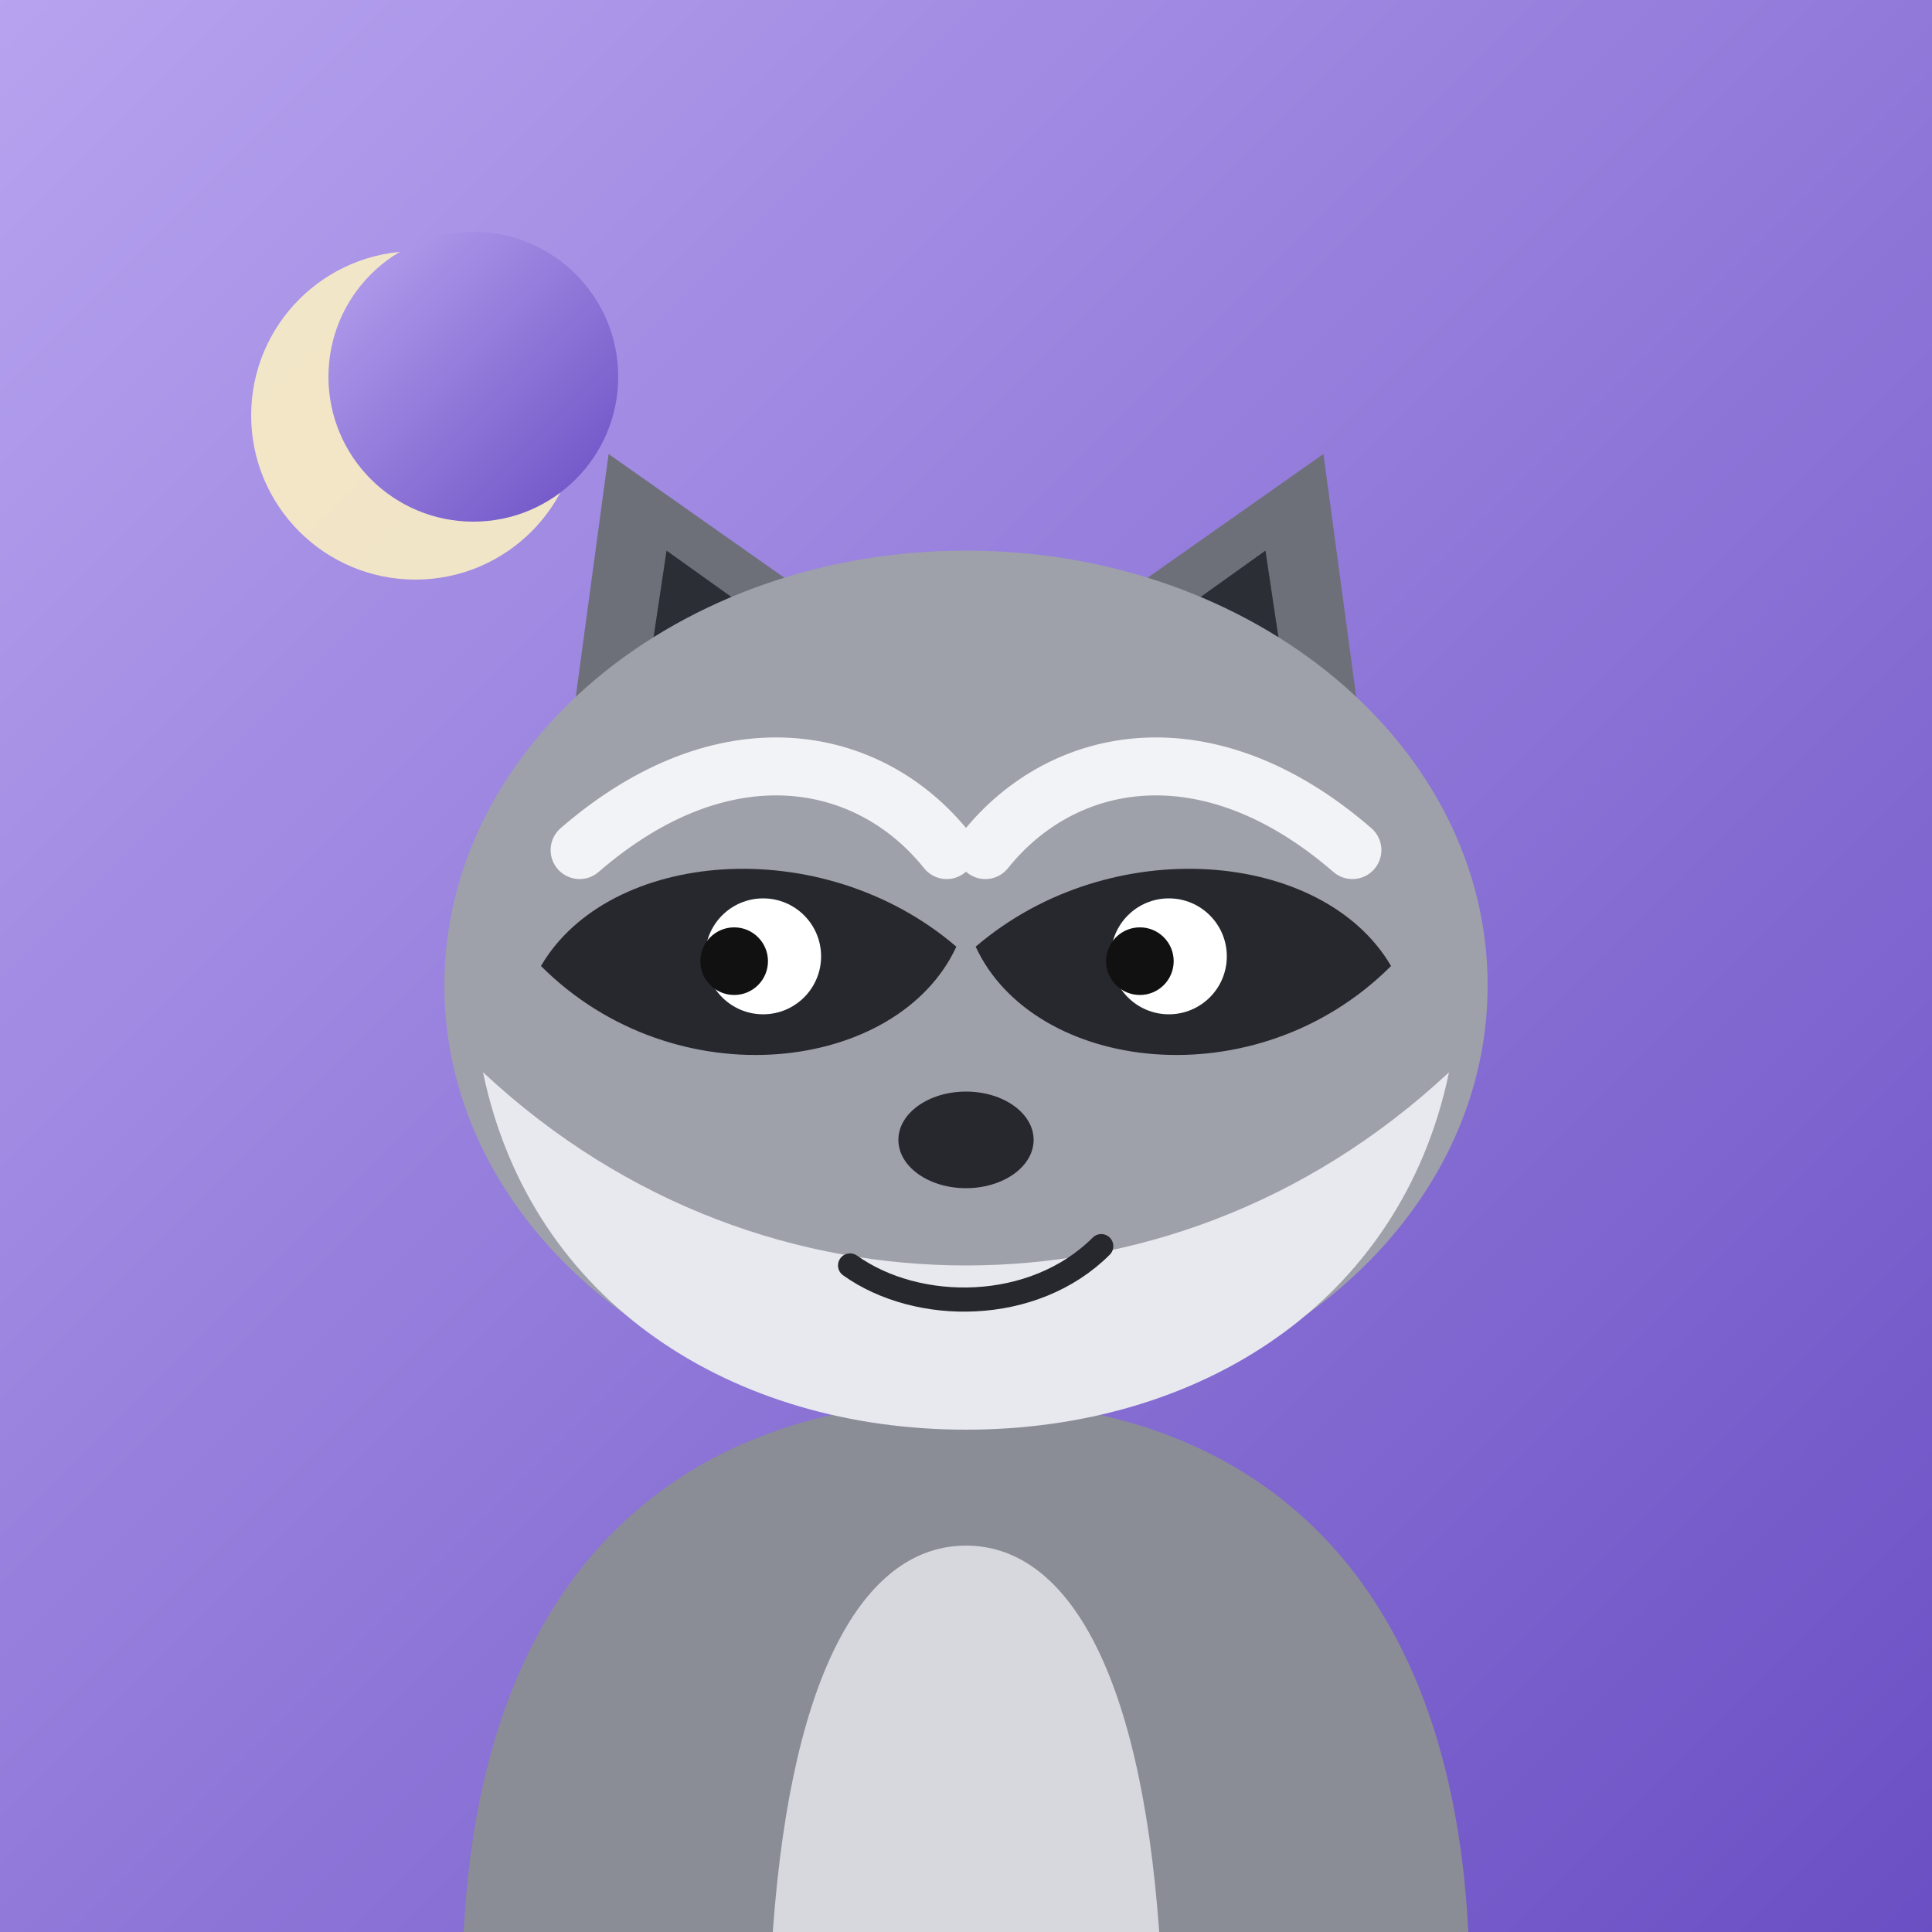
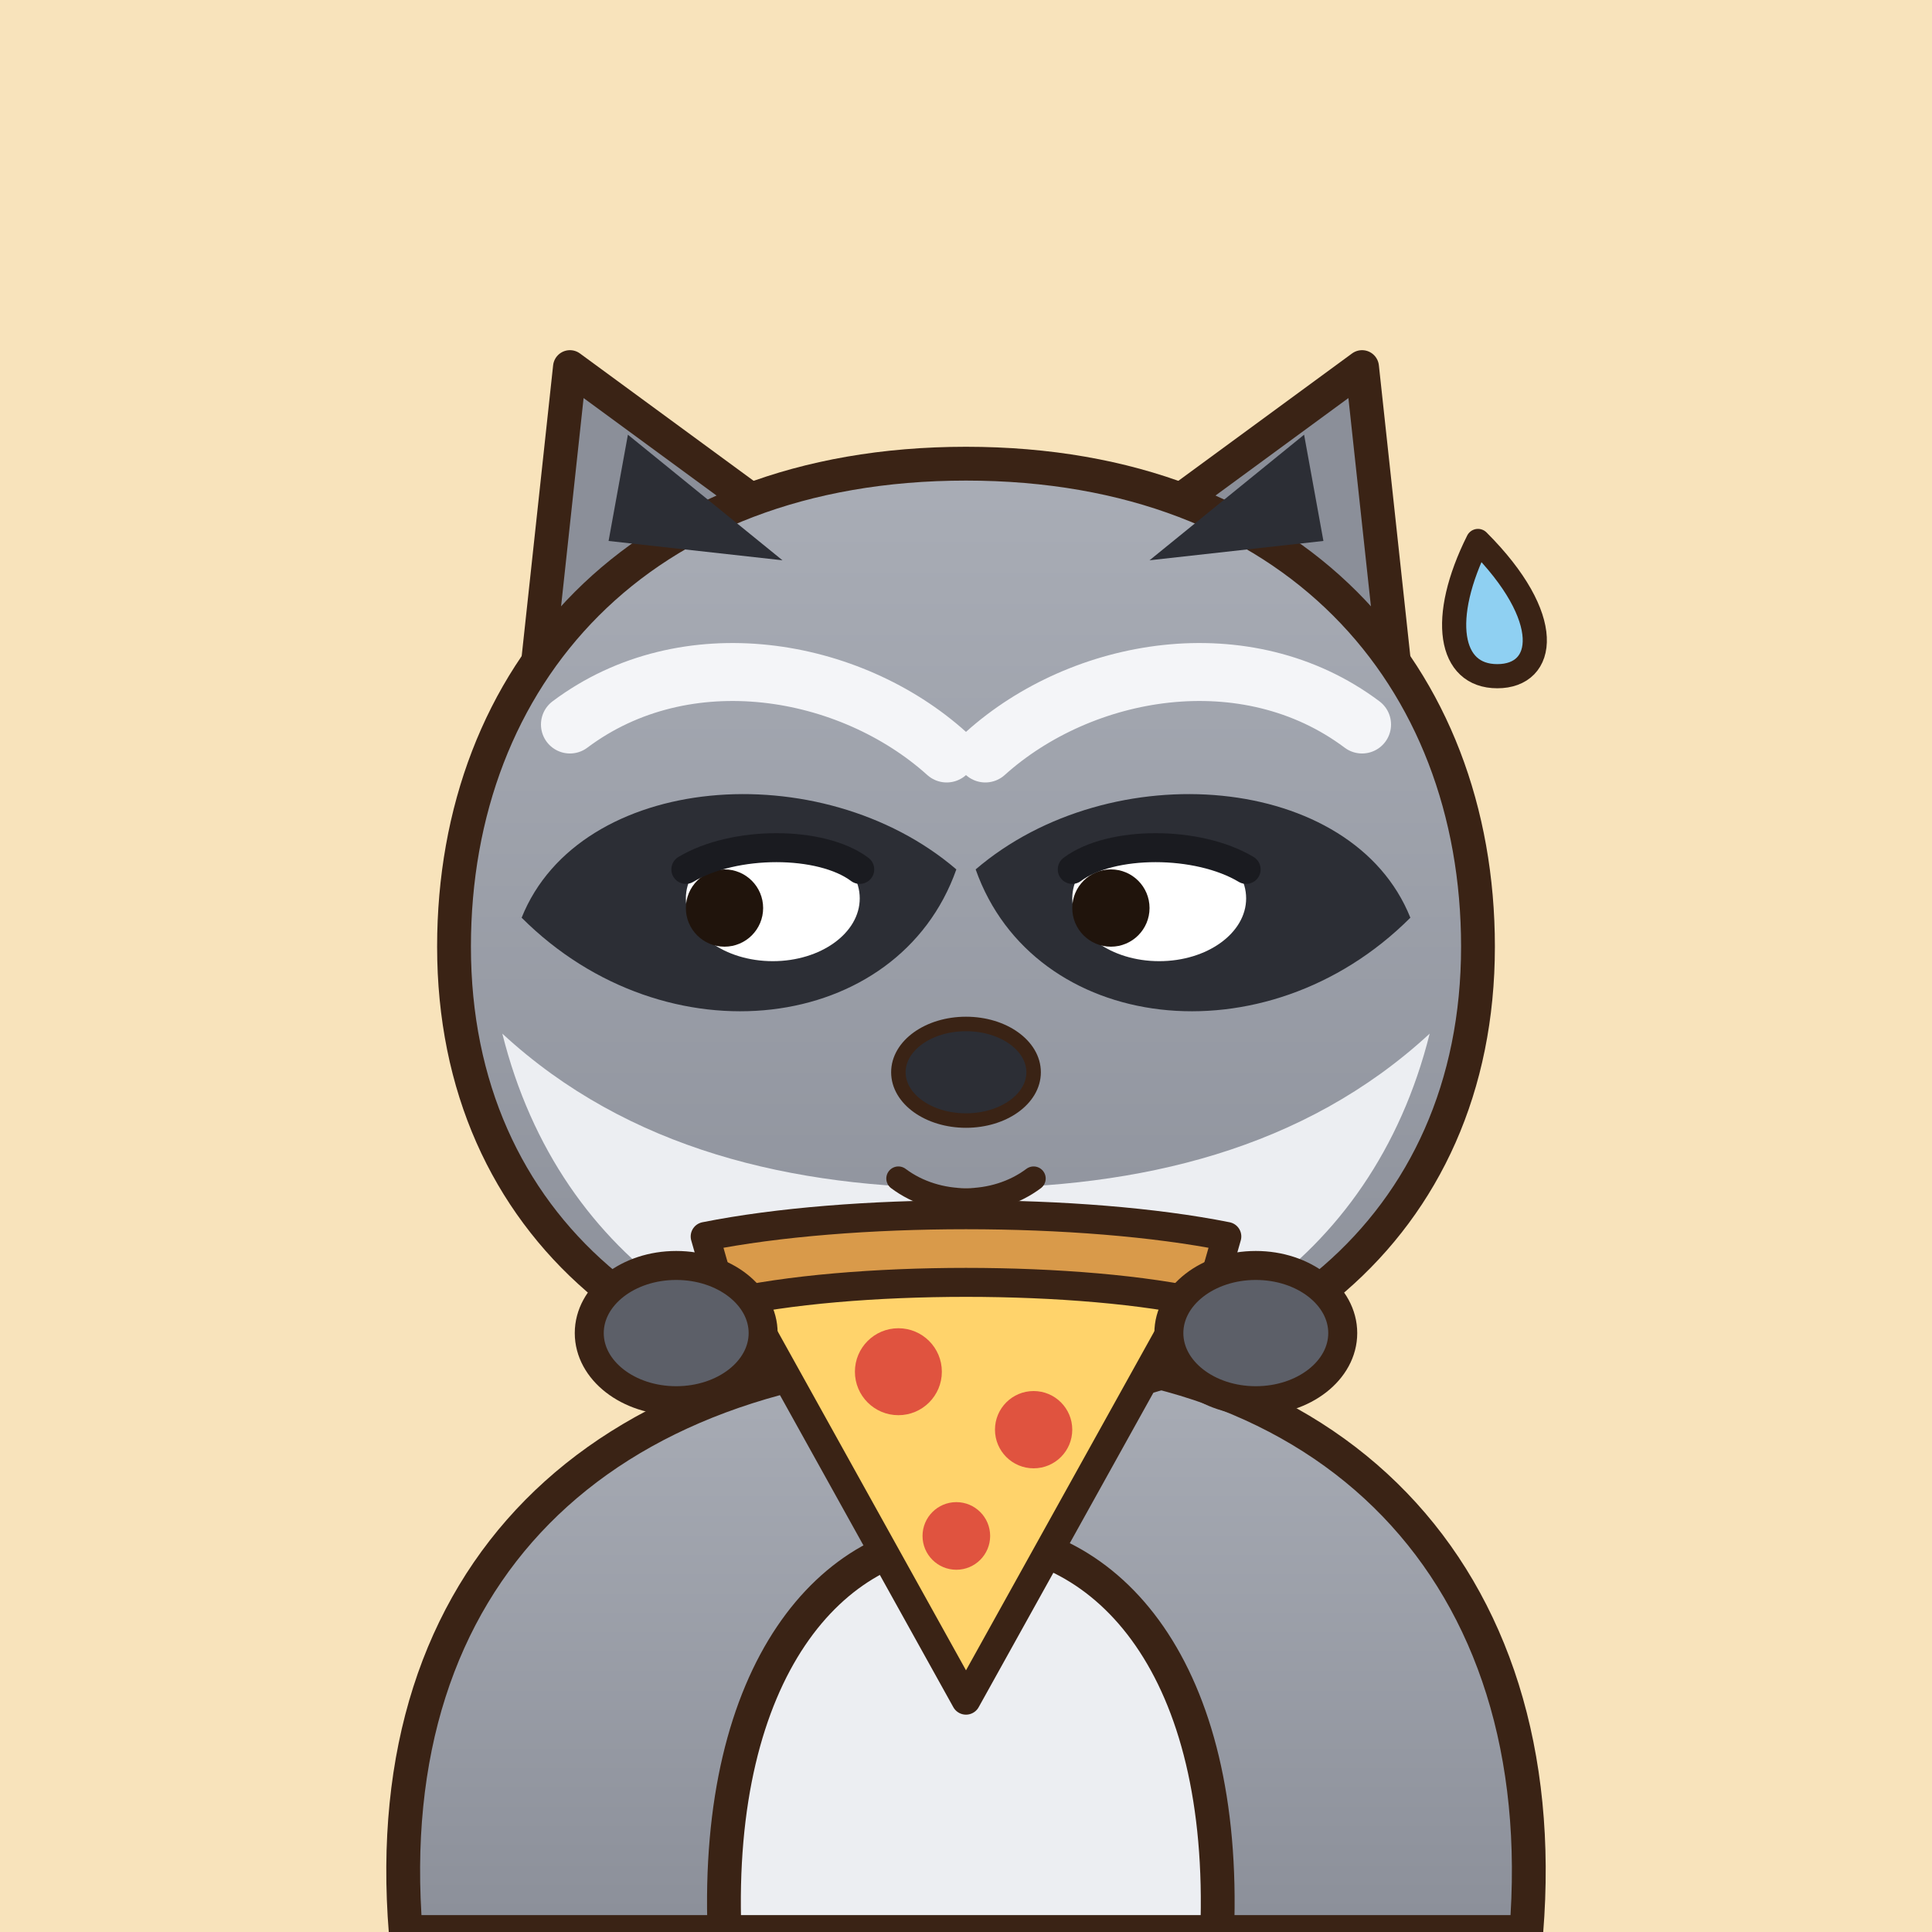
<svg xmlns="http://www.w3.org/2000/svg" viewBox="0 0 400 400" preserveAspectRatio="xMidYMid slice">
  <defs>
-     <linearGradient id="bg" x1="0" y1="0" x2="1" y2="1">
-       <stop offset="0" stop-color="#b7a3ef" />
-       <stop offset="1" stop-color="#6a4fc4" />
+     <linearGradient id="fur" x1="0" y1="0" x2="0" y2="1">
+       <stop offset="0" stop-color="#a9adb6" />
+       <stop offset="1" stop-color="#8b8f99" />
    </linearGradient>
  </defs>
-   <rect width="400" height="400" fill="url(#bg)" />
-   <circle cx="86" cy="86" r="34" fill="#fff4c2" opacity="0.85" />
-   <circle cx="98" cy="78" r="30" fill="url(#bg)" />
-   <path d="M96 400 C100 320 146 290 200 290 C254 290 300 320 304 400 Z" fill="#8a8d96" />
-   <path d="M160 400 C164 344 180 320 200 320 C220 320 236 344 240 400 Z" fill="#d6d8de" />
-   <path d="M116 168 L126 94 L180 132 Z" fill="#6d7079" />
-   <path d="M132 154 L138 114 L166 134 Z" fill="#2c2e35" />
-   <path d="M284 168 L274 94 L220 132 Z" fill="#6d7079" />
-   <path d="M268 154 L262 114 L234 134 Z" fill="#2c2e35" />
-   <ellipse cx="200" cy="204" rx="108" ry="90" fill="#9ea1aa" />
-   <path d="M100 222 C130 250 166 262 200 262 C234 262 270 250 300 222 C290 270 248 296 200 296 C152 296 110 270 100 222 Z" fill="#e8e9ee" />
-   <path d="M120 176 C150 150 180 156 196 176" stroke="#f2f3f6" stroke-width="12" stroke-linecap="round" fill="none" />
-   <path d="M204 176 C220 156 250 150 280 176" stroke="#f2f3f6" stroke-width="12" stroke-linecap="round" fill="none" />
-   <path d="M112 200 C126 176 170 172 198 196 C186 222 140 228 112 200 Z" fill="#26282e" />
-   <path d="M288 200 C274 176 230 172 202 196 C214 222 260 228 288 200 Z" fill="#26282e" />
-   <circle cx="158" cy="198" r="12" fill="#fff" />
-   <circle cx="242" cy="198" r="12" fill="#fff" />
-   <circle cx="152" cy="199" r="7" fill="#111" />
-   <circle cx="236" cy="199" r="7" fill="#111" />
-   <ellipse cx="200" cy="236" rx="14" ry="10" fill="#26282e" />
-   <path d="M176 262 C190 272 214 272 228 258" stroke="#26282e" stroke-width="5" stroke-linecap="round" fill="none" />
+   <rect width="400" height="400" fill="#f8e3bb" />
+   <path d="M306 112 C298 128 300 140 310 140 C320 140 322 128 306 112 Z" fill="#8fd0f2" stroke="#3a2315" stroke-width="5" stroke-linejoin="round" />
+   <g stroke="#3a2315" stroke-width="7" stroke-linejoin="round" stroke-linecap="round">
+     <path d="M84 400 C78 326 124 282 200 280 C276 278 322 326 316 400 Z" fill="url(#fur)" />
+     <path d="M150 400 C148 346 172 318 200 318 C230 318 254 346 252 400 Z" fill="#eceef2" />
+     <path d="M110 150 L118 76 L178 120 Z" fill="#8b8f99" />
+     <path d="M290 150 L282 76 L222 120 Z" fill="#8b8f99" />
+     <path d="M200 96 C268 96 306 140 306 196 C306 254 262 290 200 290 C138 290 94 254 94 196 C94 140 132 96 200 96 Z" fill="url(#fur)" />
+   </g>
+   <path d="M126 112 L130 90 L162 116 Z" fill="#2c2e35" />
+   <path d="M274 112 L270 90 L238 116 Z" fill="#2c2e35" />
+   <path d="M104 214 C116 262 156 286 200 286 C244 286 284 262 296 214 C270 238 236 246 200 246 C164 246 130 238 104 214 Z" fill="#eceef2" />
+   <path d="M118 150 C142 132 176 138 196 156" stroke="#f4f5f8" stroke-width="12" stroke-linecap="round" fill="none" />
+   <path d="M204 156 C224 138 258 132 282 150" stroke="#f4f5f8" stroke-width="12" stroke-linecap="round" fill="none" />
+   <path d="M108 190 C120 160 170 156 198 180 C186 214 138 220 108 190 Z" fill="#2c2e35" />
+   <path d="M292 190 C280 160 230 156 202 180 C214 214 262 220 292 190 Z" fill="#2c2e35" />
+   <g stroke="#3a2315" stroke-linecap="round">
+     <ellipse cx="160" cy="186" rx="18" ry="13" fill="#ffffff" stroke="none" />
+     <ellipse cx="240" cy="186" rx="18" ry="13" fill="#ffffff" stroke="none" />
+     <circle cx="150" cy="188" r="8" fill="#20140c" stroke="none" />
+     <circle cx="230" cy="188" r="8" fill="#20140c" stroke="none" />
+     <path d="M142 180 C152 174 170 174 178 180" stroke="#1a1b20" stroke-width="6" fill="none" />
+     <path d="M222 180 C230 174 248 174 258 180" stroke="#1a1b20" stroke-width="6" fill="none" />
+     <ellipse cx="200" cy="222" rx="14" ry="10" fill="#2c2e35" stroke-width="3" />
+     <path d="M186 244 C194 250 206 250 214 244" stroke-width="5" fill="none" />
+   </g>
+   <g stroke="#3a2315" stroke-width="6" stroke-linejoin="round" stroke-linecap="round">
+     <path d="M150 262 L250 262 L200 352 Z" fill="#ffd36b" />
+     <path d="M146 256 C176 250 224 250 254 256 L250 270 C224 264 176 264 150 270 Z" fill="#d99a4a" />
+     <ellipse cx="140" cy="276" rx="18" ry="14" fill="#5c5f68" />
+     <ellipse cx="260" cy="276" rx="18" ry="14" fill="#5c5f68" />
+   </g>
+   <circle cx="186" cy="284" r="9" fill="#e0533f" />
+   <circle cx="214" cy="296" r="8" fill="#e0533f" />
+   <circle cx="198" cy="318" r="7" fill="#e0533f" />
</svg>
